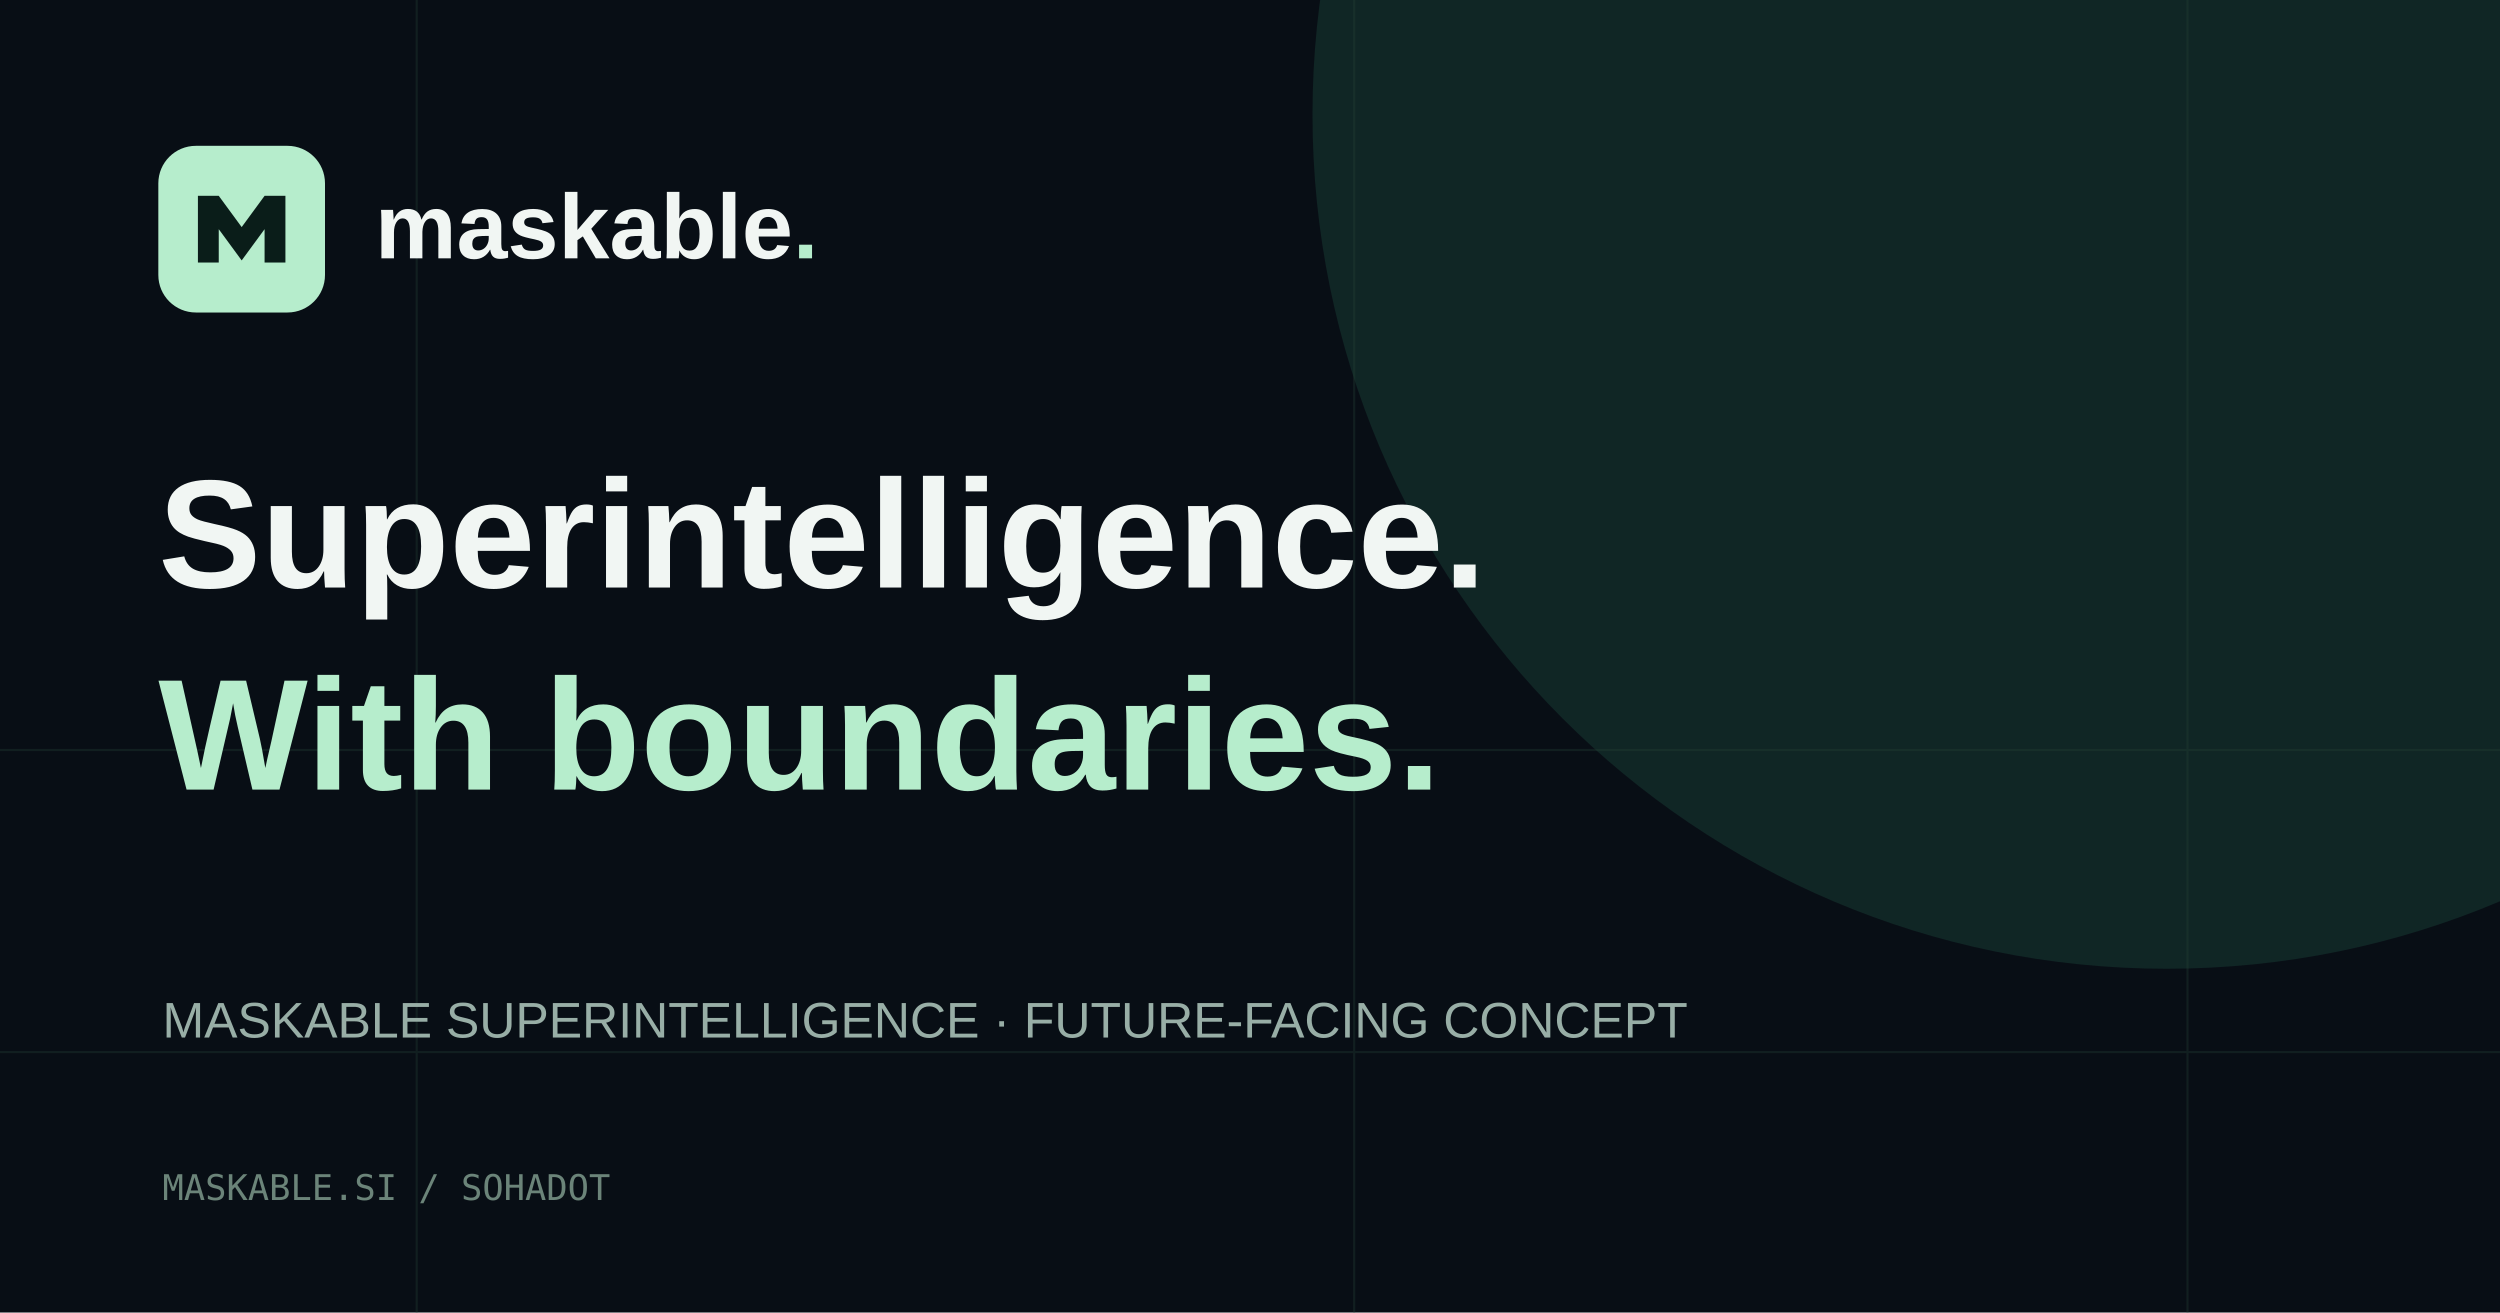
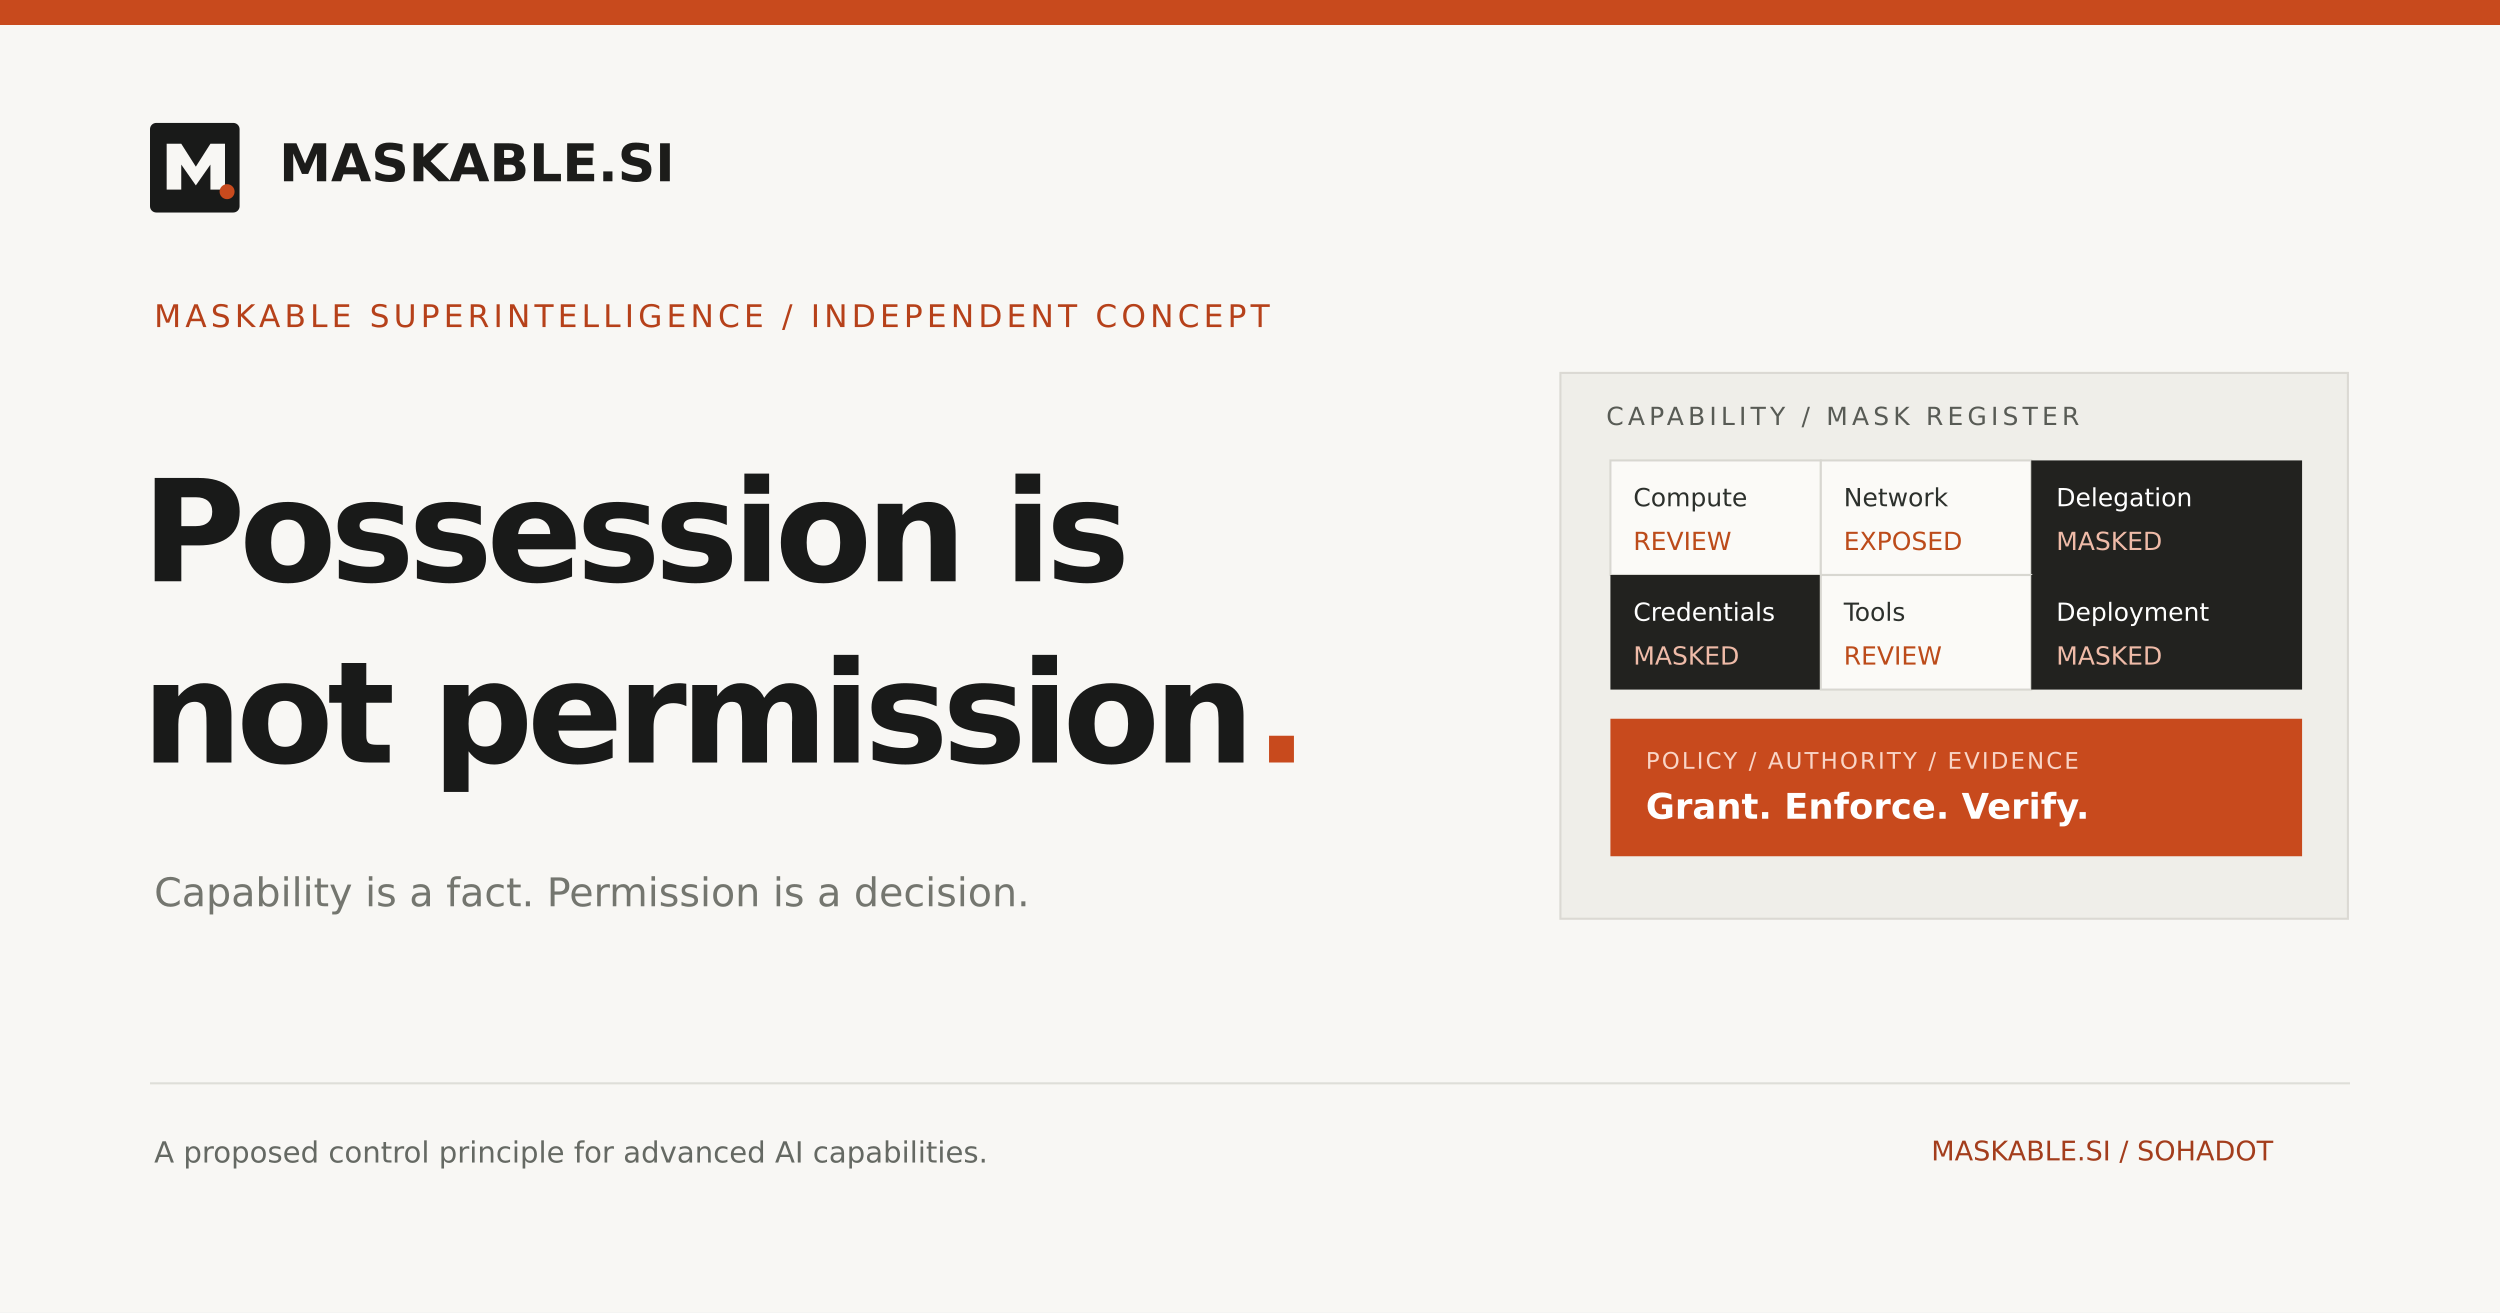
<svg xmlns="http://www.w3.org/2000/svg" width="1200" height="630" viewBox="0 0 1200 630">
-   <rect width="1200" height="630" fill="#080e15" />
-   <circle cx="1040" cy="55" r="410" fill="#173C34" opacity=".52" />
-   <path d="M0 505h1200M0 360h1200M200 0v630M650 0v630M1050 0v630" stroke="#244036" opacity=".34" />
-   <rect x="76" y="70" width="80" height="80" rx="18" fill="#B6EDCC" />
-   <path d="M95 126V94h10l11 15 11-15h10v32h-10v-16l-11 15-11-15v16H95Z" fill="#0A1D19" />
-   <text x="180" y="124" font-family="Arial,sans-serif" font-size="44" font-weight="700" fill="#F1F6F3">maskable<tspan fill="#B6EDCC">.</tspan>
+   <rect width="1200" height="630" fill="#f8f7f4" />
+   <rect y="0" width="1200" height="12" fill="#c84a1d" />
+   <rect x="72" y="59" width="43" height="43" rx="3" fill="#191a19" />
+   <path d="M80 91V69h7l7 11 7-11h7v22h-7V79l-7 10-7-10v12H80Z" fill="#f8f7f4" />
+   <circle cx="109" cy="92" r="3.6" fill="#c84a1d" />
+   <text x="134" y="87" font-family="DejaVu Sans,sans-serif" font-size="25" font-weight="700" fill="#1c1c1a">MASKABLE.SI</text>
+   <text x="74" y="157" font-family="DejaVu Sans,sans-serif" font-size="15" letter-spacing="2" fill="#b6411a">MASKABLE SUPERINTELLIGENCE  /  INDEPENDENT CONCEPT</text>
+   <text x="68" y="279" font-family="DejaVu Sans,sans-serif" font-size="68" font-weight="700" letter-spacing="-3" fill="#191a19">Possession is</text>
+   <text x="68" y="366" font-family="DejaVu Sans,sans-serif" font-size="68" font-weight="700" letter-spacing="-3" fill="#191a19">not permission<tspan fill="#c84a1d">.</tspan>
  </text>
-   <text x="76" y="282" font-family="Arial,sans-serif" font-size="74" font-weight="700" fill="#F1F6F3">Superintelligence.</text>
-   <text x="76" y="379" font-family="Arial,sans-serif" font-size="76" font-weight="700" fill="#B6EDCC">With boundaries.</text>
-   <text x="78" y="498" font-family="Arial,sans-serif" font-size="24" fill="#98AEA6">MASKABLE SUPERINTELLIGENCE · FUTURE-FACING CONCEPT</text>
-   <text x="78" y="576" font-family="monospace" font-size="17" fill="#6B8479">MASKABLE.SI / SOHADOT</text>
+   <text x="74" y="435" font-family="DejaVu Sans,sans-serif" font-size="19" fill="#74766f">Capability is a fact. Permission is a decision.</text>
+   <rect x="749" y="179" width="378" height="262" fill="#efeee9" stroke="#dbd9d3" />
+   <text x="771" y="204" font-family="DejaVu Sans,sans-serif" font-size="12" fill="#585b55" letter-spacing="2">CAPABILITY / MASK REGISTER</text>
+   <g font-family="DejaVu Sans,sans-serif" font-size="12" fill="#2c302c">
+     <rect x="773" y="221" width="101" height="55" fill="#fbfaf7" stroke="#d8d7d1" />
+     <text x="784" y="243">Compute</text>
+     <text x="784" y="264" fill="#bc4b1a">REVIEW</text>
+     <rect x="874" y="221" width="101" height="55" fill="#fbfaf7" stroke="#d8d7d1" />
+     <text x="885" y="243">Network</text>
+     <text x="885" y="264" fill="#bc4b1a">EXPOSED</text>
+     <rect x="975" y="221" width="130" height="55" fill="#22221f" />
+     <text x="987" y="243" fill="#ffffff">Delegation</text>
+     <text x="987" y="264" fill="#efbba8">MASKED</text>
+     <rect x="773" y="276" width="101" height="55" fill="#22221f" />
+     <text x="784" y="298" fill="#ffffff">Credentials</text>
+     <text x="784" y="319" fill="#efbba8">MASKED</text>
+     <rect x="874" y="276" width="101" height="55" fill="#fbfaf7" stroke="#d8d7d1" />
+     <text x="885" y="298">Tools</text>
+     <text x="885" y="319" fill="#bc4b1a">REVIEW</text>
+     <rect x="975" y="276" width="130" height="55" fill="#22221f" />
+     <text x="987" y="298" fill="#ffffff">Deployment</text>
+     <text x="987" y="319" fill="#efbba8">MASKED</text>
+   </g>
+   <rect x="773" y="345" width="332" height="66" fill="#c84a1d" />
+   <text x="790" y="369" font-family="DejaVu Sans,sans-serif" font-size="11" fill="#f9d5c7" letter-spacing="1">POLICY / AUTHORITY / EVIDENCE</text>
+   <text x="790" y="393" font-family="DejaVu Sans,sans-serif" font-size="17" font-weight="700" fill="#ffffff">Grant. Enforce. Verify.</text>
+   <path d="M72 520H1128" stroke="#deded8" />
+   <text x="74" y="558" font-family="DejaVu Sans,sans-serif" font-size="14" fill="#656963">A proposed control principle for advanced AI capabilities.</text>
+   <text x="927" y="557" font-family="DejaVu Sans,sans-serif" font-size="13" fill="#a33d1c">MASKABLE.SI  /  SOHADOT</text>
</svg>
